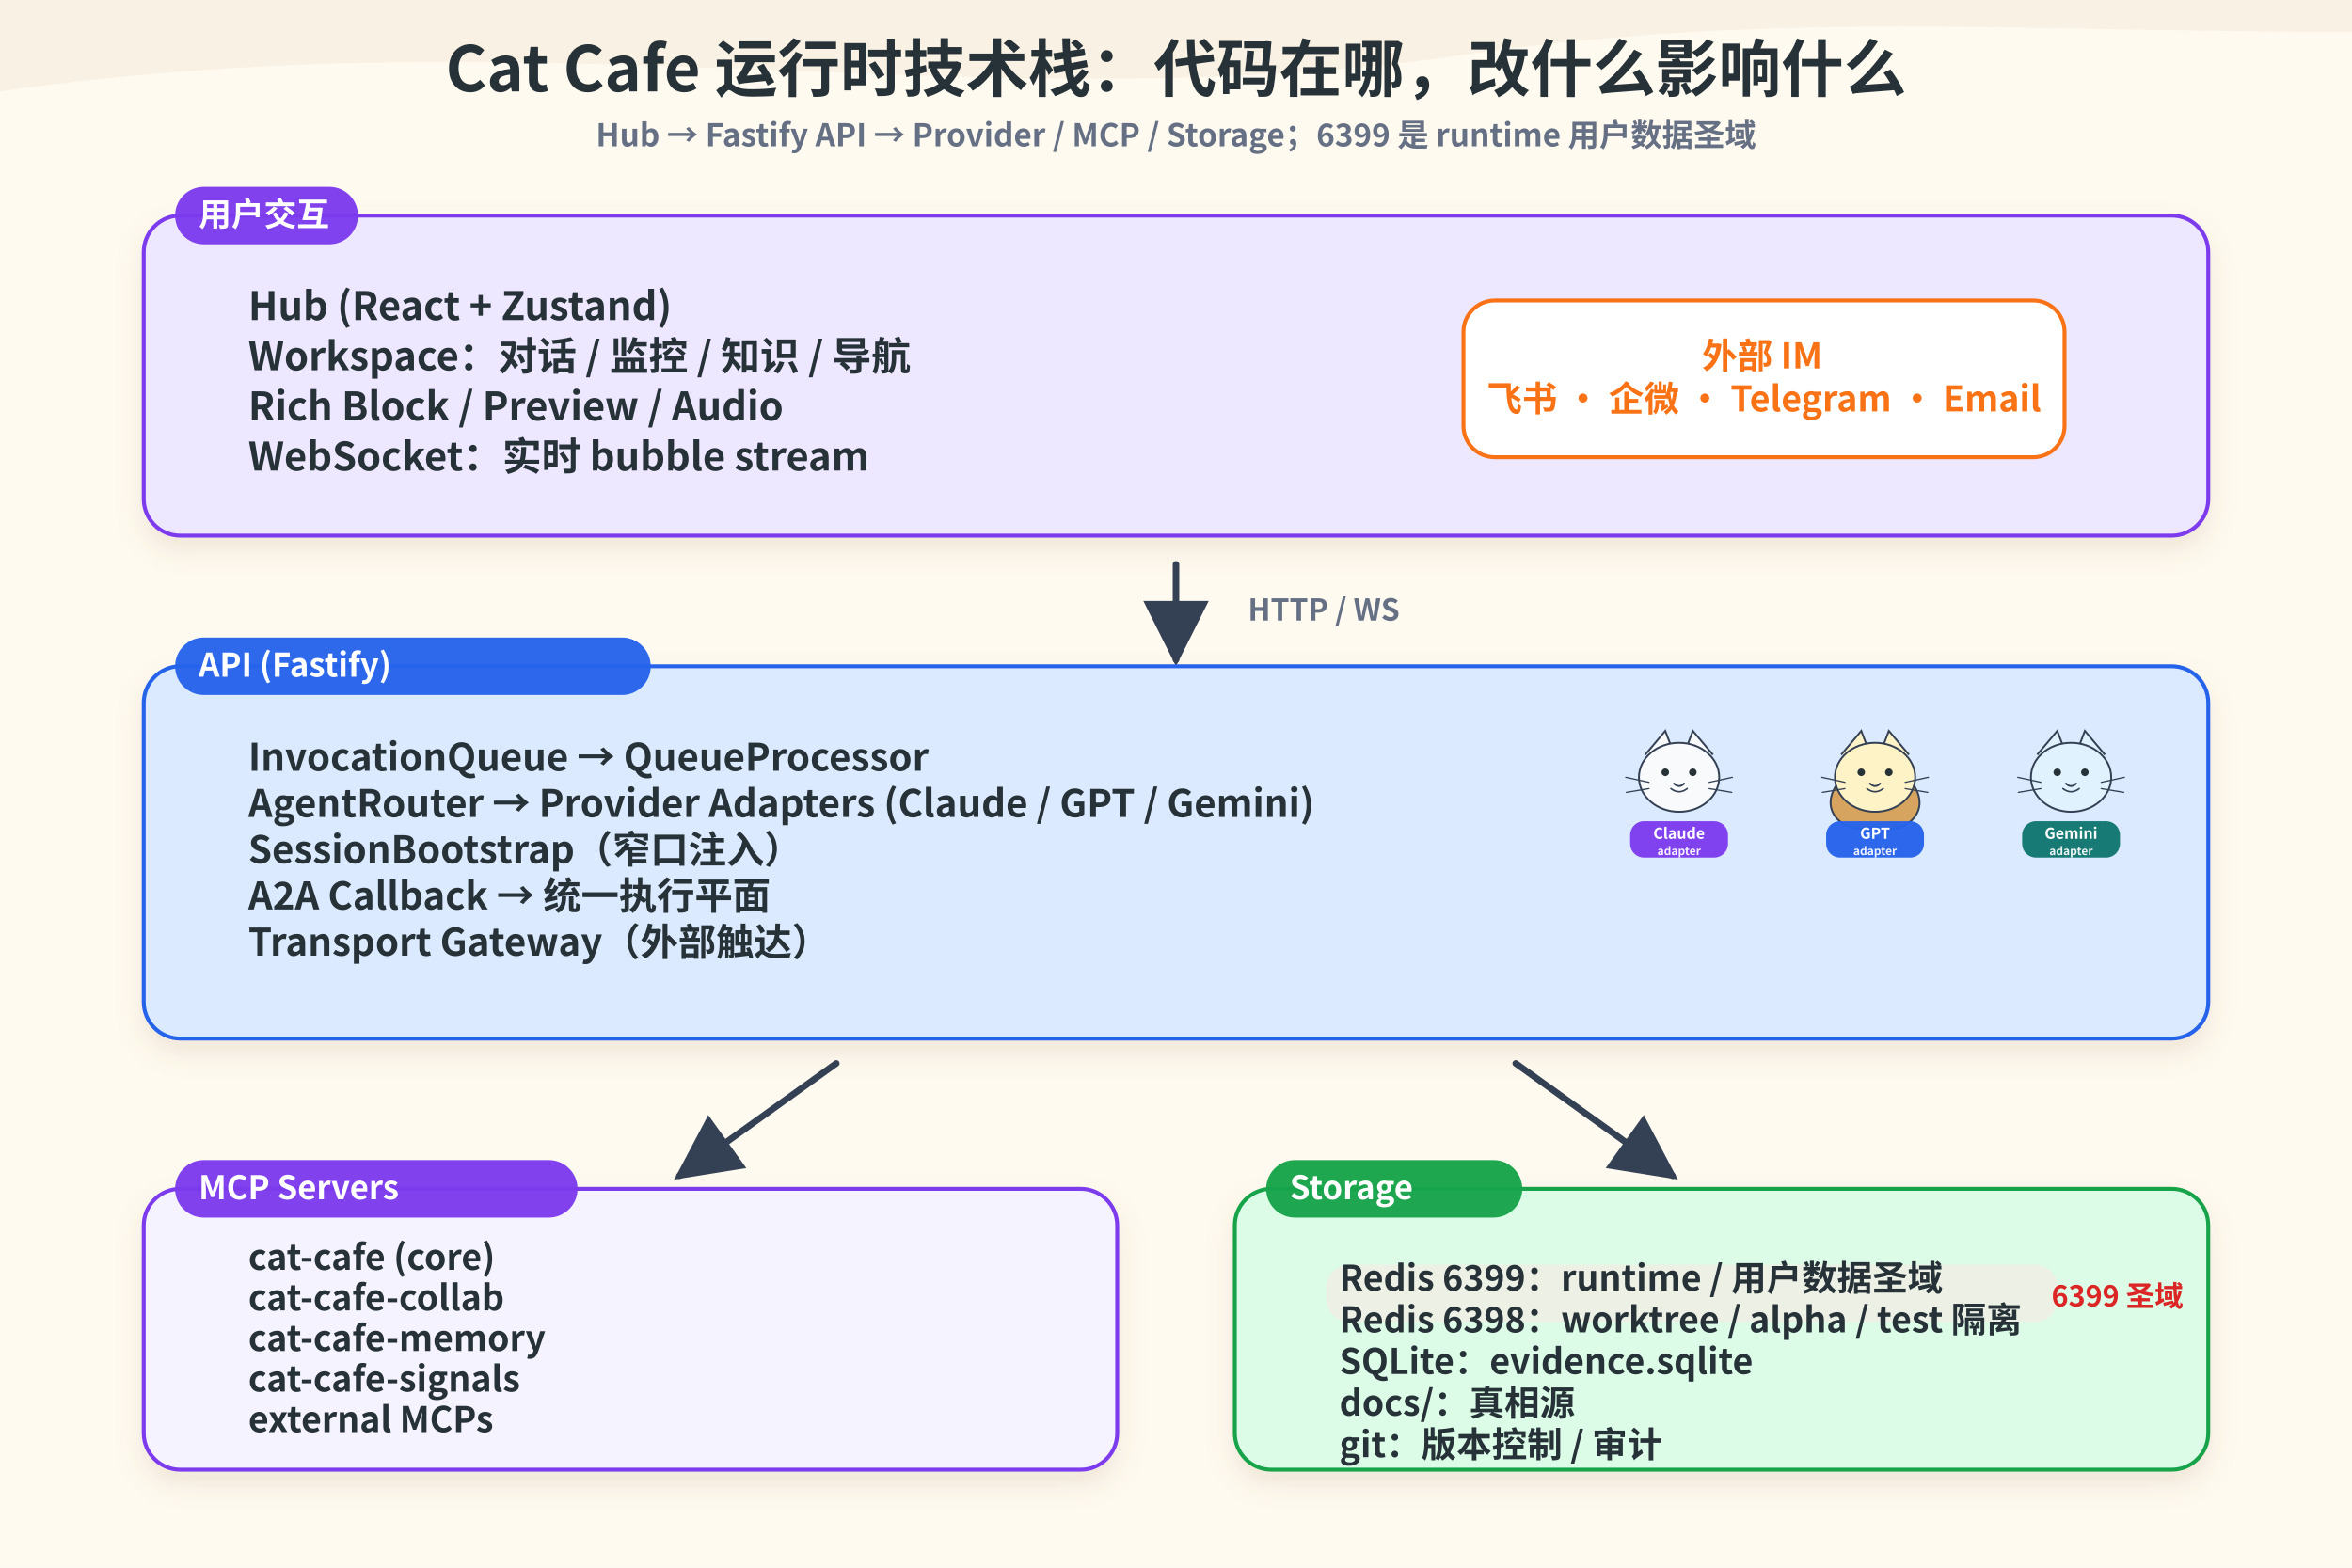
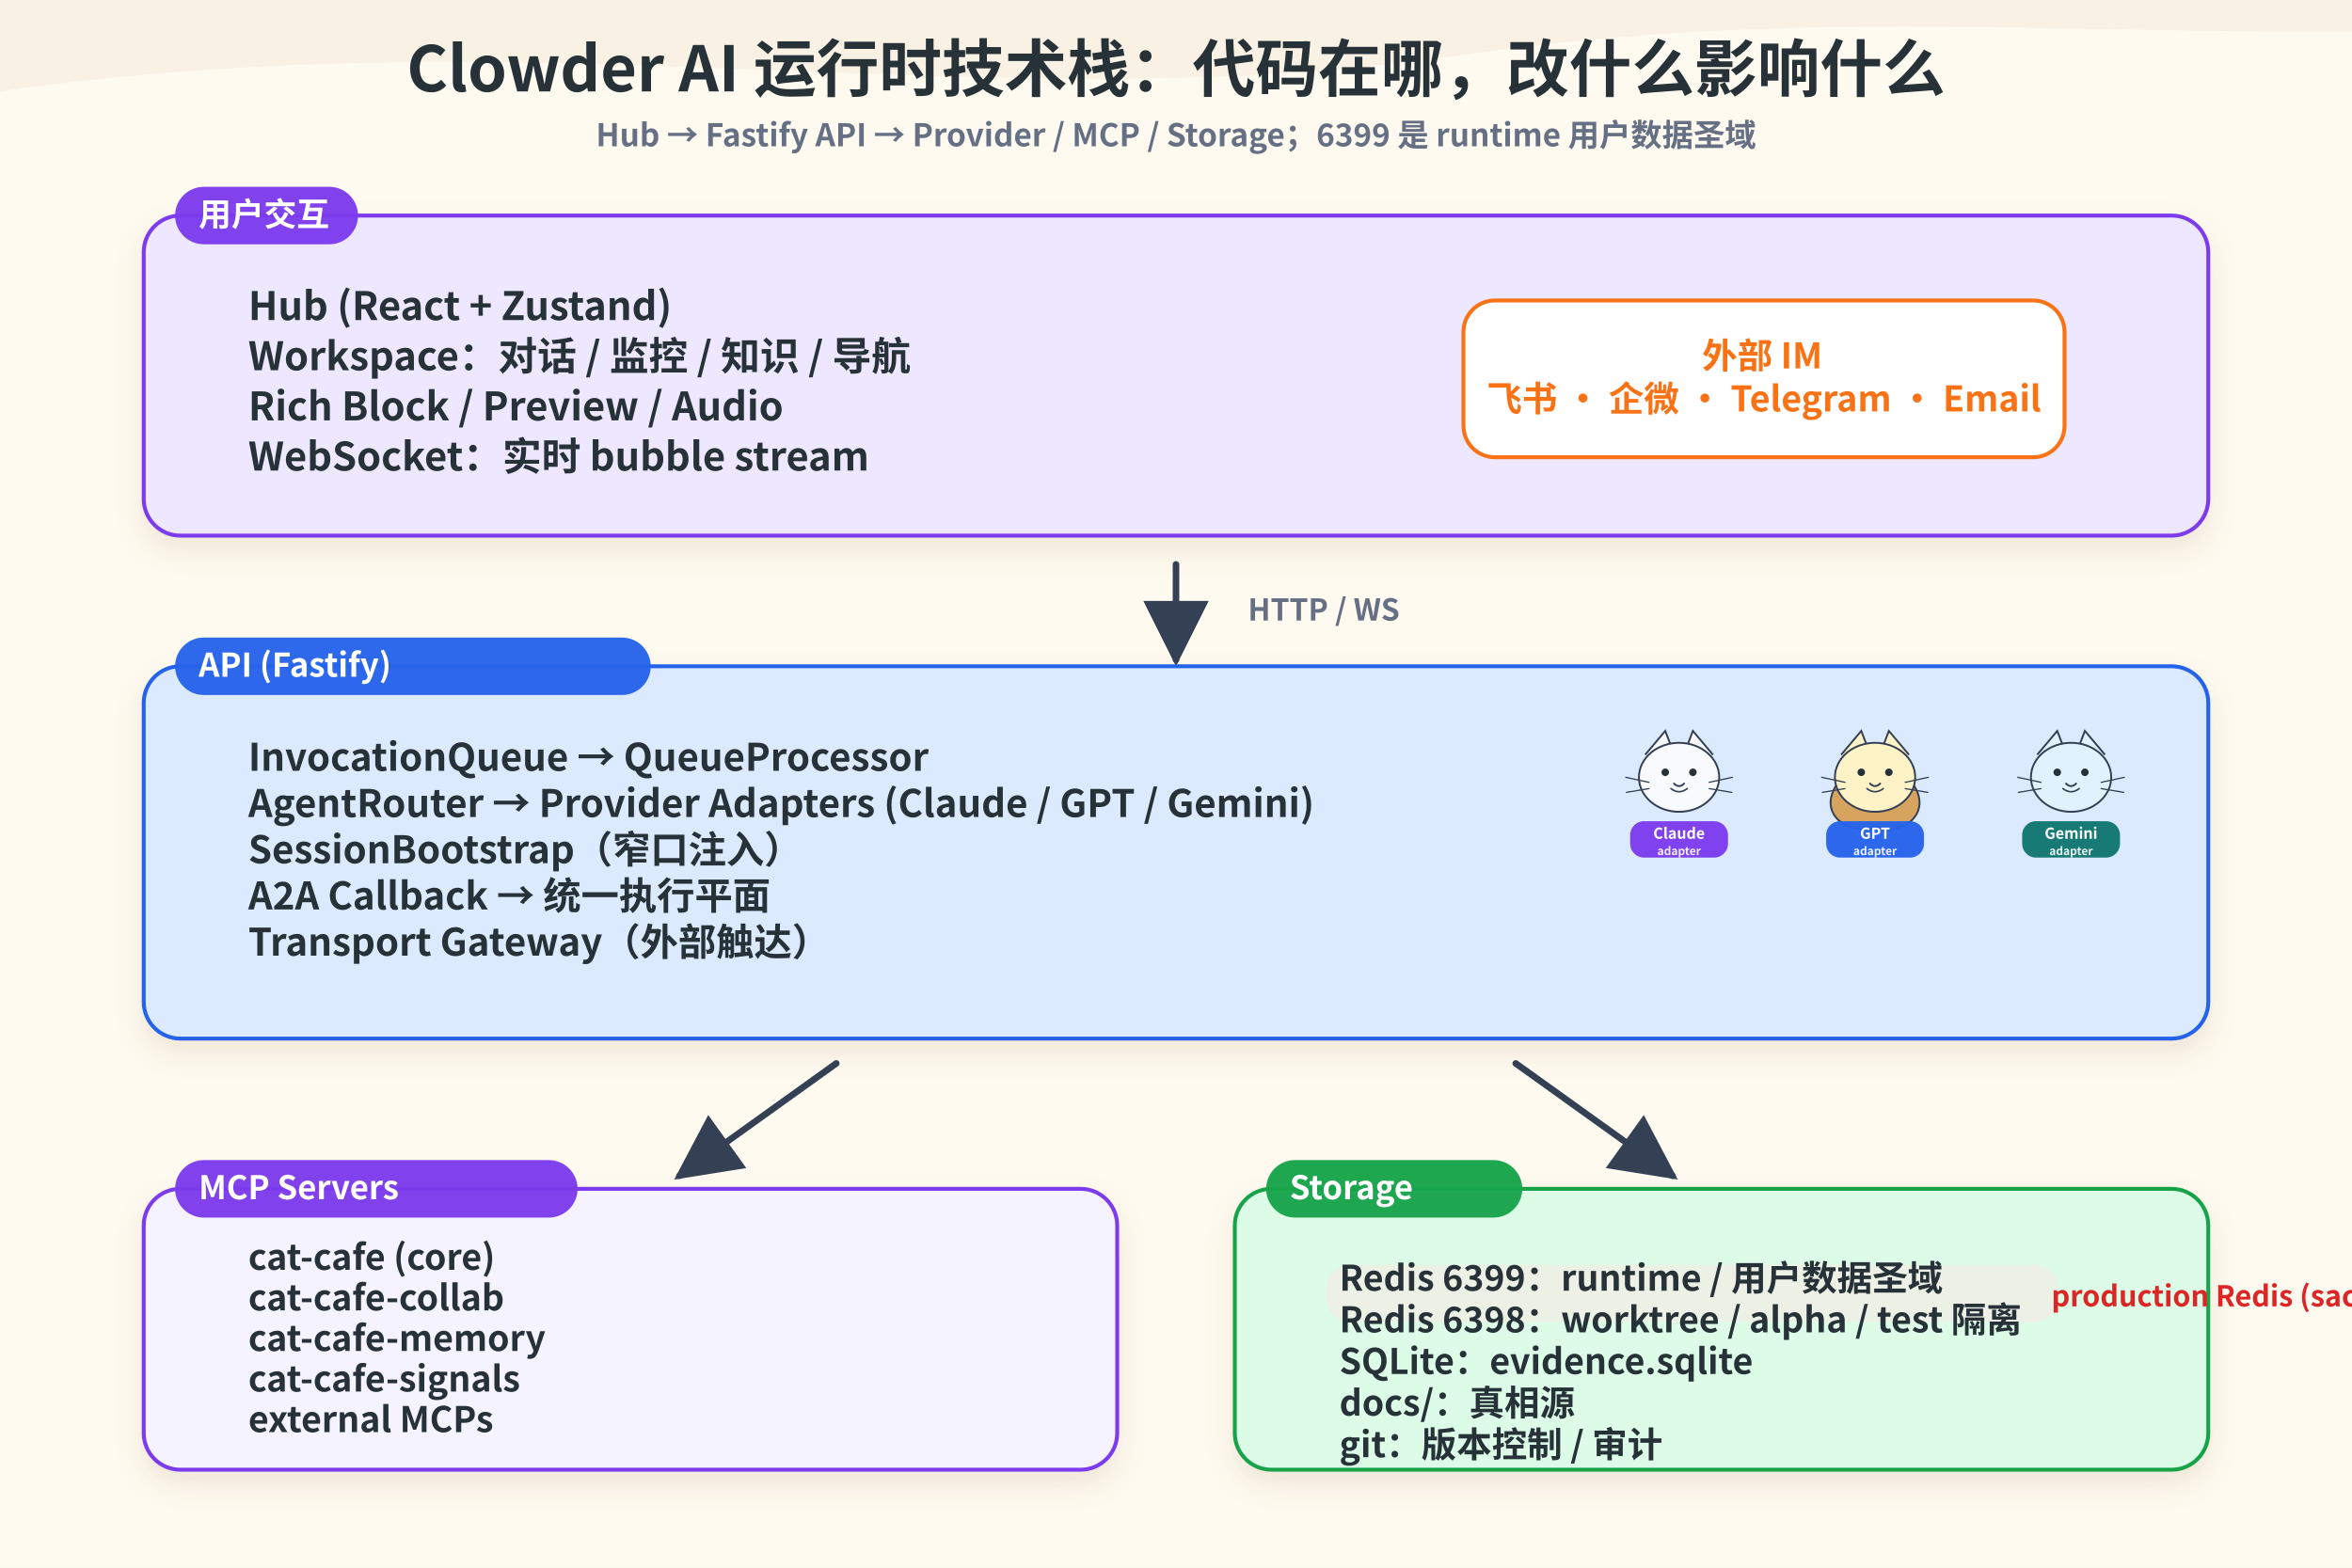
<svg xmlns="http://www.w3.org/2000/svg" width="1800" height="1200" viewBox="0 0 1800 1200">
  <defs>
    <filter id="shadow" x="-10%" y="-10%" width="120%" height="130%">
      <feDropShadow dx="0" dy="10" stdDeviation="10" flood-color="#8a6f45" flood-opacity="0.14" />
    </filter>
    <filter id="soft">
      <feTurbulence type="fractalNoise" baseFrequency="0.025" numOctaves="2" seed="12" result="noise" />
      <feColorMatrix in="noise" type="saturate" values="0" />
      <feBlend in="SourceGraphic" mode="multiply" />
    </filter>
    <marker id="arrow" viewBox="0 0 12 12" refX="10" refY="6" markerWidth="12" markerHeight="12" orient="auto-start-reverse">
      <path d="M 1 1 L 11 6 L 1 11 z" fill="#344054" />
    </marker>
    <marker id="arrowRed" viewBox="0 0 12 12" refX="10" refY="6" markerWidth="12" markerHeight="12" orient="auto-start-reverse">
      <path d="M 1 1 L 11 6 L 1 11 z" fill="#dc2626" />
    </marker>
    <style>
      text { font-family: "PingFang SC", "Hiragino Sans GB", "Noto Sans CJK SC", "Arial Unicode MS", sans-serif; letter-spacing: 0; }
      .title { font-weight: 800; fill: #263238; }
      .subtitle { fill: #667085; }
      .label { font-weight: 700; fill: #263238; }
      .small { fill: #667085; }
      .mono { font-family: "SFMono-Regular", "Menlo", "Consolas", monospace; }
    </style>
  </defs>
  <rect width="100%" height="100%" fill="#fffaf0" />
  <path d="M0,70 C420,10 760,95 1120,42 C1440,-4 1660,42 2100,16 L2100,0 L0,0 Z" fill="#f8efe0" opacity="0.8" />
  <text x="900" y="70" text-anchor="middle" opacity="1" class="title">
-     <tspan x="900" dy="0" fill="#263238" font-weight="850" font-size="48">Cat Cafe 运行时技术栈：代码在哪，改什么影响什么</tspan>
+     <tspan x="900" dy="0" fill="#263238" font-weight="850" font-size="48">Clowder AI 运行时技术栈：代码在哪，改什么影响什么</tspan>
  </text>
  <text x="900" y="112" text-anchor="middle" opacity="1" class="">
    <tspan x="900" dy="0" fill="#667085" font-weight="600" font-size="24">Hub → Fastify API → Provider / MCP / Storage；6399 是 runtime 用户数据圣域</tspan>
  </text>
  <rect x="110" y="165" width="1580" height="245" rx="28" fill="#ede7ff" stroke="#7c3aed" stroke-width="3" stroke-dasharray="" opacity="1" filter="url(#shadow)" />
  <rect x="134" y="143" width="140" height="44" rx="22" fill="#7c3aed" opacity="0.96" />
  <text x="152" y="173" font-size="25" font-weight="800" fill="white">用户交互</text>
  <text x="190" y="245" text-anchor="start" opacity="1" class="">
    <tspan x="190" dy="0" fill="#263238" font-weight="820" font-size="30">Hub (React + Zustand)</tspan>
    <tspan x="190" dy="38.4" fill="#263238" font-weight="820" font-size="30">Workspace：对话 / 监控 / 知识 / 导航</tspan>
    <tspan x="190" dy="38.4" fill="#263238" font-weight="820" font-size="30">Rich Block / Preview / Audio</tspan>
    <tspan x="190" dy="38.4" fill="#263238" font-weight="820" font-size="30">WebSocket：实时 bubble stream</tspan>
  </text>
  <rect x="1120" y="230" width="460" height="120" rx="24" fill="#ffffff" stroke="#f97316" stroke-width="3" stroke-dasharray="" opacity="1" filter="" />
  <text x="1350" y="282" text-anchor="middle" opacity="1" class="">
    <tspan x="1350" dy="0" fill="#f97316" font-weight="850" font-size="27">外部 IM</tspan>
    <tspan x="1350" dy="32.94" fill="#f97316" font-weight="850" font-size="27">飞书 · 企微 · Telegram · Email</tspan>
  </text>
  <line x1="900" y1="432" x2="900" y2="505" stroke="#344054" stroke-width="5" stroke-linecap="round" marker-end="url(#arrow)" />
  <text x="955" y="475" text-anchor="start" opacity="1" class="">
    <tspan x="955" dy="0" fill="#667085" font-weight="800" font-size="23">HTTP / WS</tspan>
  </text>
  <rect x="110" y="510" width="1580" height="285" rx="28" fill="#dbeafe" stroke="#2563eb" stroke-width="3" stroke-dasharray="" opacity="1" filter="url(#shadow)" />
  <rect x="134" y="488" width="364" height="44" rx="22" fill="#2563eb" opacity="0.96" />
  <text x="152" y="518" font-size="25" font-weight="800" fill="white">API (Fastify)</text>
  <text x="190" y="590" text-anchor="start" opacity="1" class="">
    <tspan x="190" dy="0" fill="#263238" font-weight="820" font-size="29">InvocationQueue → QueueProcessor</tspan>
    <tspan x="190" dy="35.38" fill="#263238" font-weight="820" font-size="29">AgentRouter → Provider Adapters (Claude / GPT / Gemini)</tspan>
    <tspan x="190" dy="35.38" fill="#263238" font-weight="820" font-size="29">SessionBootstrap（窄口注入）</tspan>
    <tspan x="190" dy="35.38" fill="#263238" font-weight="820" font-size="29">A2A Callback → 统一执行平面</tspan>
    <tspan x="190" dy="35.38" fill="#263238" font-weight="820" font-size="29">Transport Gateway（外部触达）</tspan>
  </text>
  <g>
    <path d="M 1259.08 577.72 L 1274.44 559.48 L 1282.12 579.64" fill="#f8fafc" stroke="#344054" stroke-width="1.44" />
    <path d="M 1310.92 577.72 L 1295.56 559.48 L 1287.88 579.64" fill="#f8fafc" stroke="#344054" stroke-width="1.44" />
    <ellipse cx="1285" cy="595" rx="30.72" ry="26.4" fill="#f8fafc" stroke="#344054" stroke-width="1.44" />
    <circle cx="1274.44" cy="591.16" r="2.88" fill="#263238" />
    <circle cx="1295.56" cy="591.16" r="2.88" fill="#263238" />
    <path d="M 1281.16 599.8 Q 1285 603.64 1288.84 599.8" fill="none" stroke="#344054" stroke-width="1.44" stroke-linecap="round" />
    <path d="M 1278.76 603.64 Q 1285 608.44 1291.24 603.64" fill="none" stroke="#344054" stroke-width="1.2" stroke-linecap="round" />
    <path d="M 1261.96 598.84 L 1244.2 595" stroke="#344054" stroke-width="0.96" stroke-linecap="round" />
    <path d="M 1261.96 603.64 L 1244.68 606.52" stroke="#344054" stroke-width="0.96" stroke-linecap="round" />
    <path d="M 1308.04 598.84 L 1325.8 595" stroke="#344054" stroke-width="0.96" stroke-linecap="round" />
    <path d="M 1308.04 603.64 L 1325.32 606.52" stroke="#344054" stroke-width="0.96" stroke-linecap="round" />
    <rect x="1247.56" y="628.6" width="74.88" height="27.84" rx="10.56" fill="#7c3aed" opacity="0.96" />
    <text x="1285" y="642.04" text-anchor="middle" font-size="11.52" font-weight="800" fill="white">Claude</text>
    <text x="1285" y="654.52" text-anchor="middle" font-size="8.64" font-weight="600" fill="white" opacity="0.92">adapter</text>
  </g>
  <g>
    <path d="M 1406.2 599.8 C 1389.4 623.8, 1416.76 640.6, 1435 632.44 C 1453.24 641.08, 1480.6 623.8, 1463.8 599.8" fill="#d6a45f" stroke="#344054" stroke-width="1.44" />
    <path d="M 1409.08 577.72 L 1424.44 559.48 L 1432.12 579.64" fill="#fef3c7" stroke="#344054" stroke-width="1.44" />
    <path d="M 1460.92 577.72 L 1445.56 559.48 L 1437.88 579.64" fill="#fef3c7" stroke="#344054" stroke-width="1.44" />
    <ellipse cx="1435" cy="595" rx="30.72" ry="26.4" fill="#fef3c7" stroke="#344054" stroke-width="1.44" />
    <circle cx="1424.44" cy="591.16" r="2.88" fill="#263238" />
    <circle cx="1445.56" cy="591.16" r="2.88" fill="#263238" />
    <path d="M 1431.16 599.8 Q 1435 603.64 1438.84 599.8" fill="none" stroke="#344054" stroke-width="1.44" stroke-linecap="round" />
    <path d="M 1428.76 603.64 Q 1435 608.44 1441.24 603.64" fill="none" stroke="#344054" stroke-width="1.2" stroke-linecap="round" />
    <path d="M 1411.96 598.84 L 1394.2 595" stroke="#344054" stroke-width="0.96" stroke-linecap="round" />
    <path d="M 1411.96 603.64 L 1394.68 606.52" stroke="#344054" stroke-width="0.96" stroke-linecap="round" />
    <path d="M 1458.04 598.84 L 1475.8 595" stroke="#344054" stroke-width="0.96" stroke-linecap="round" />
    <path d="M 1458.04 603.64 L 1475.32 606.52" stroke="#344054" stroke-width="0.96" stroke-linecap="round" />
    <rect x="1397.56" y="628.6" width="74.88" height="27.84" rx="10.56" fill="#2563eb" opacity="0.96" />
    <text x="1435" y="642.04" text-anchor="middle" font-size="11.52" font-weight="800" fill="white">GPT</text>
    <text x="1435" y="654.52" text-anchor="middle" font-size="8.64" font-weight="600" fill="white" opacity="0.92">adapter</text>
  </g>
  <g>
    <path d="M 1559.08 577.72 L 1574.44 559.48 L 1582.12 579.64" fill="#e0f2fe" stroke="#344054" stroke-width="1.44" />
    <path d="M 1610.92 577.72 L 1595.56 559.48 L 1587.88 579.64" fill="#e0f2fe" stroke="#344054" stroke-width="1.44" />
    <ellipse cx="1585" cy="595" rx="30.72" ry="26.4" fill="#e0f2fe" stroke="#344054" stroke-width="1.44" />
    <circle cx="1574.44" cy="591.16" r="2.88" fill="#263238" />
    <circle cx="1595.56" cy="591.16" r="2.88" fill="#263238" />
    <path d="M 1581.16 599.8 Q 1585 603.64 1588.84 599.8" fill="none" stroke="#344054" stroke-width="1.44" stroke-linecap="round" />
    <path d="M 1578.76 603.64 Q 1585 608.44 1591.24 603.64" fill="none" stroke="#344054" stroke-width="1.2" stroke-linecap="round" />
    <path d="M 1561.96 598.84 L 1544.2 595" stroke="#344054" stroke-width="0.96" stroke-linecap="round" />
    <path d="M 1561.96 603.64 L 1544.68 606.52" stroke="#344054" stroke-width="0.96" stroke-linecap="round" />
    <path d="M 1608.04 598.84 L 1625.8 595" stroke="#344054" stroke-width="0.96" stroke-linecap="round" />
    <path d="M 1608.04 603.64 L 1625.32 606.52" stroke="#344054" stroke-width="0.96" stroke-linecap="round" />
    <rect x="1547.56" y="628.6" width="74.88" height="27.84" rx="10.56" fill="#0f766e" opacity="0.96" />
    <text x="1585" y="642.04" text-anchor="middle" font-size="11.52" font-weight="800" fill="white">Gemini</text>
    <text x="1585" y="654.52" text-anchor="middle" font-size="8.64" font-weight="600" fill="white" opacity="0.92">adapter</text>
  </g>
  <line x1="640" y1="814" x2="520" y2="900" stroke="#344054" stroke-width="5" stroke-linecap="round" marker-end="url(#arrow)" />
  <line x1="1160" y1="814" x2="1280" y2="900" stroke="#344054" stroke-width="5" stroke-linecap="round" marker-end="url(#arrow)" />
  <rect x="110" y="910" width="745" height="215" rx="28" fill="#f5f3ff" stroke="#7c3aed" stroke-width="3" stroke-dasharray="" opacity="1" filter="url(#shadow)" />
  <rect x="134" y="888" width="308" height="44" rx="22" fill="#7c3aed" opacity="0.96" />
  <text x="152" y="918" font-size="25" font-weight="800" fill="white">MCP Servers</text>
  <text x="190" y="972" text-anchor="start" opacity="1" class="">
    <tspan x="190" dy="0" fill="#263238" font-weight="820" font-size="27">cat-cafe (core)</tspan>
    <tspan x="190" dy="31.05" fill="#263238" font-weight="820" font-size="27">cat-cafe-collab</tspan>
    <tspan x="190" dy="31.05" fill="#263238" font-weight="820" font-size="27">cat-cafe-memory</tspan>
    <tspan x="190" dy="31.05" fill="#263238" font-weight="820" font-size="27">cat-cafe-signals</tspan>
    <tspan x="190" dy="31.05" fill="#263238" font-weight="820" font-size="27">external MCPs</tspan>
  </text>
  <rect x="945" y="910" width="745" height="215" rx="28" fill="#dcfce7" stroke="#16a34a" stroke-width="3" stroke-dasharray="" opacity="1" filter="url(#shadow)" />
  <rect x="969" y="888" width="196" height="44" rx="22" fill="#16a34a" opacity="0.96" />
  <text x="987" y="918" font-size="25" font-weight="800" fill="white">Storage</text>
  <rect x="1015" y="968" width="560" height="44" rx="18" fill="#fee2e2" opacity="0.45" />
  <text x="1025" y="988" text-anchor="start" opacity="1" class="">
    <tspan x="1025" dy="0" fill="#263238" font-weight="820" font-size="27">Redis 6399：runtime / 用户数据圣域</tspan>
    <tspan x="1025" dy="31.86" fill="#263238" font-weight="820" font-size="27">Redis 6398：worktree / alpha / test 隔离</tspan>
    <tspan x="1025" dy="31.86" fill="#263238" font-weight="820" font-size="27">SQLite：evidence.sqlite</tspan>
    <tspan x="1025" dy="31.86" fill="#263238" font-weight="820" font-size="27">docs/：真相源</tspan>
    <tspan x="1025" dy="31.86" fill="#263238" font-weight="820" font-size="27">git：版本控制 / 审计</tspan>
  </text>
  <text x="1570" y="1000" text-anchor="start" opacity="1" class="">
-     <tspan x="1570" dy="0" fill="#dc2626" font-weight="900" font-size="22">6399 圣域</tspan>
+     <tspan x="1570" dy="0" fill="#dc2626" font-weight="900" font-size="22">production Redis (sacred)</tspan>
  </text>
</svg>
